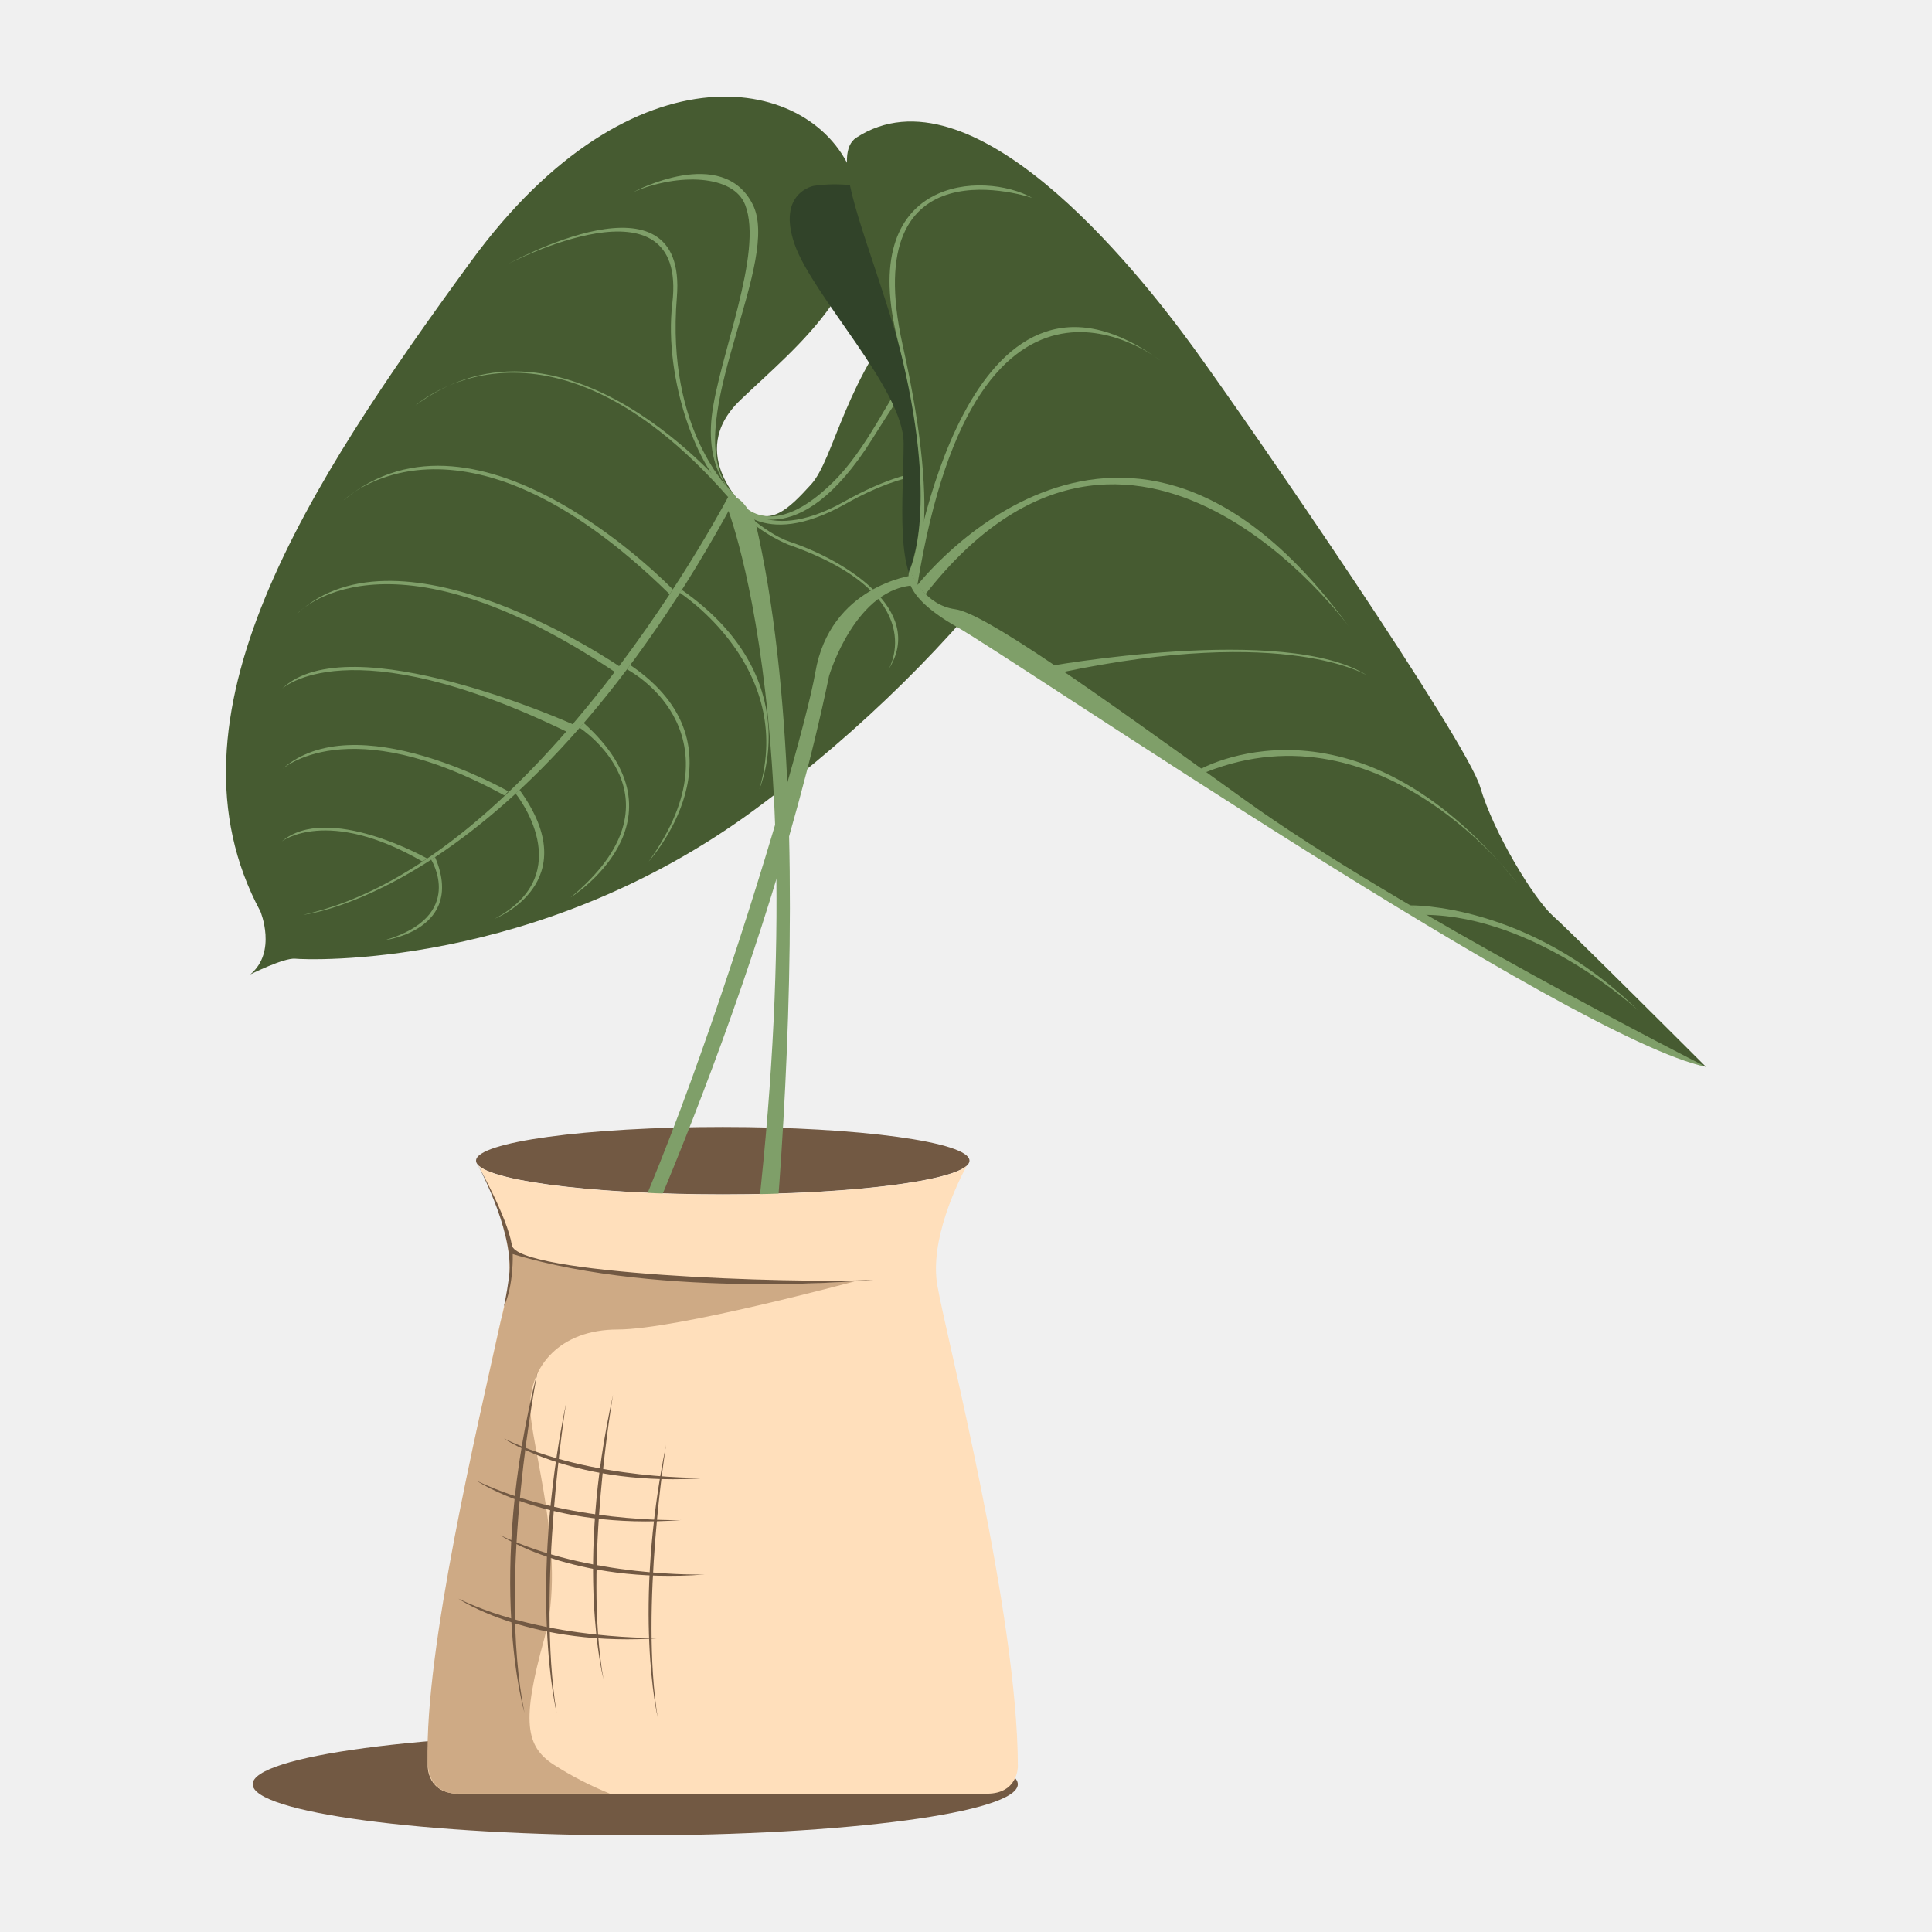
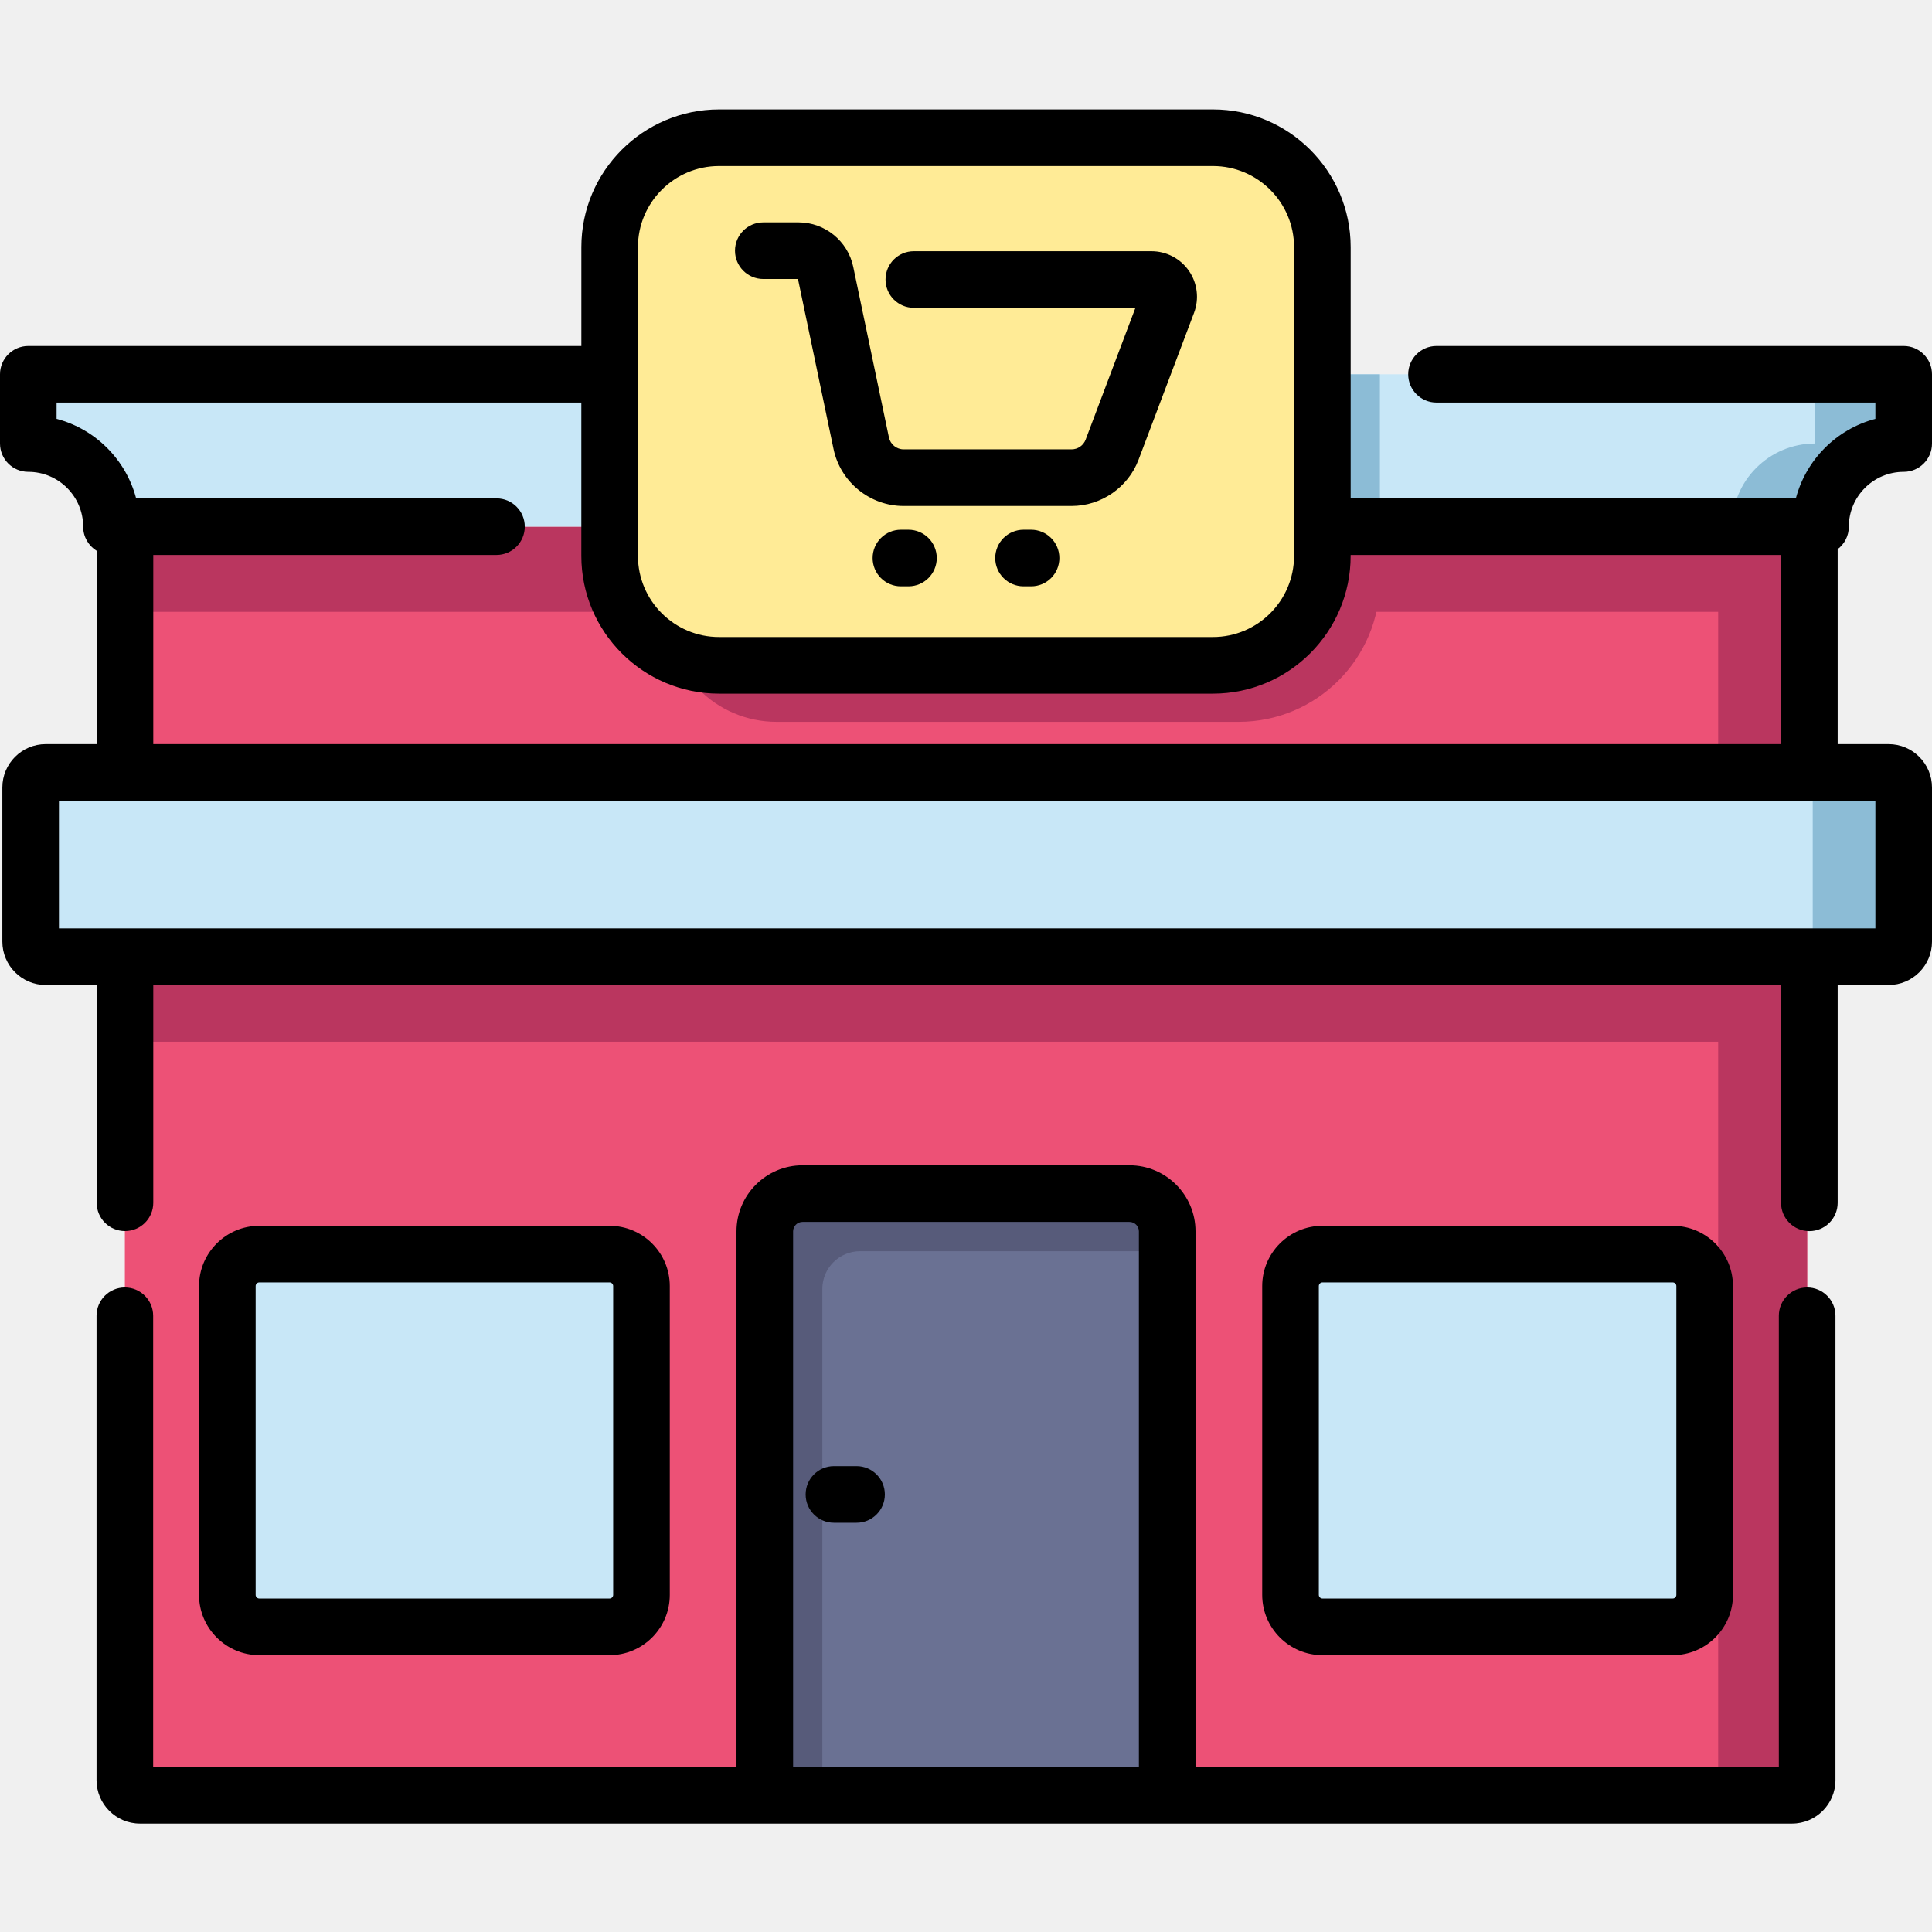
- <svg xmlns="http://www.w3.org/2000/svg" width="120" height="120" viewBox="0 0 120 120" fill="none">
-   <path d="M39.456 114C52.58 114 63.218 112.577 63.218 110.822C63.218 109.067 52.58 107.645 39.456 107.645C26.332 107.645 15.694 109.067 15.694 110.822C15.694 112.577 26.332 114 39.456 114Z" fill="#725943" />
-   <path d="M44.892 74.184C53.355 74.184 60.216 73.247 60.216 72.091C60.216 70.935 53.355 69.998 44.892 69.998C36.429 69.998 29.568 70.935 29.568 72.091C29.568 73.247 36.429 74.184 44.892 74.184Z" fill="#725943" />
-   <path d="M46.399 31.625C46.399 31.625 42.49 28.205 45.979 24.854C49.469 21.504 55.262 17.107 52.958 10.896C50.654 4.685 39.36 2.381 29.227 16.27C19.094 30.158 9.684 44.539 16.176 56.614C16.176 56.614 17.222 59.126 15.547 60.523C15.547 60.523 17.64 59.477 18.338 59.546C19.037 59.616 33.346 60.266 46.898 50.273C60.451 40.279 69.235 27.439 69.024 22.193C68.813 16.946 60.998 14.033 56.741 18.703C52.483 23.374 51.84 28.486 50.376 30.091C48.912 31.697 47.863 32.674 46.399 31.625Z" fill="#465B31" />
-   <path d="M39.36 11.918C39.36 11.918 44.88 8.954 46.759 12.71C48.482 16.157 42.874 25.19 44.839 29.628C45.047 30.106 45.355 30.534 45.744 30.881C45.744 30.881 43.79 29.462 44.21 25.841C44.63 22.219 47.446 15.689 46.282 12.72C45.554 10.848 42.142 10.74 39.36 11.918Z" fill="#7F9F69" />
-   <path d="M45.427 30.492C45.427 30.492 33.533 53.566 18.828 56.822C18.828 56.822 32.508 55.383 45.722 30.881L45.427 30.492Z" fill="#7F9F69" />
-   <path d="M31.577 16.387C31.577 16.387 42.739 10.529 41.76 18.83C41.196 23.575 43.423 29.39 45.36 30.658L45.434 30.533C45.434 30.533 41.354 26.774 42.041 18.468C42.727 10.162 31.577 16.387 31.577 16.387Z" fill="#7F9F69" />
-   <path d="M41.786 36.607C41.786 36.607 29.717 24.026 21.341 31.073C21.341 31.073 28.478 24.019 41.59 36.907L41.786 36.607Z" fill="#7F9F69" />
-   <path d="M38.51 41.414C38.51 41.414 24.924 32.069 18.456 38.117C18.456 38.117 23.878 32.141 38.242 41.772L38.51 41.414Z" fill="#7F9F69" />
-   <path d="M35.633 45.01C35.633 45.01 21.667 38.722 17.501 42.794C17.501 42.794 21.6 38.83 35.261 45.48L35.633 45.01Z" fill="#7F9F69" />
-   <path d="M31.577 49.154C31.577 49.154 22.039 43.702 17.501 47.796C17.501 47.796 21.55 44.033 31.318 49.402L31.577 49.154Z" fill="#7F9F69" />
-   <path d="M26.52 53.318C26.52 53.318 20.364 49.843 17.501 52.262C17.501 52.262 20.328 50.088 26.234 53.51L26.52 53.318Z" fill="#7F9F69" />
-   <path d="M45.12 31.385C45.12 31.385 51.936 48.058 45.389 87.425H47.069C47.069 87.425 51.66 52.625 46.908 32.371C46.896 32.371 45.634 29.83 45.12 31.385Z" fill="#7F9F69" />
-   <path d="M45.36 30.658C45.36 30.658 35.165 18.226 25.812 25.181C25.812 25.181 33.854 17.914 45.233 30.881L45.36 30.658Z" fill="#7F9F69" />
-   <path d="M45.722 30.881C45.722 30.881 47.515 34.104 51.737 29.952C55.958 25.8 57.043 17.561 63.569 19.901C63.569 19.901 66.535 20.527 66.082 25.308C66.082 25.308 66.216 20.609 63.442 20.074C59.671 19.354 58.615 20.201 54.158 27.298C49.62 34.522 45.936 32.04 45.502 31.08L45.722 30.881Z" fill="#7F9F69" />
-   <path d="M45.547 30.792C45.547 30.792 47.249 34.058 52.438 31.152C57.401 28.368 60.766 28.639 62.534 31.267C62.534 31.267 60.134 27.01 52.529 31.291C47.196 34.291 45.49 31.13 45.49 31.13L45.547 30.792Z" fill="#7F9F69" />
-   <path d="M45.49 31.13C45.49 31.13 47.41 33.101 49.056 33.65C52.373 34.75 57.55 37.872 55.193 41.57C55.193 41.57 57.962 36.962 48.953 33.823C47.624 33.253 46.44 32.393 45.485 31.308L45.49 31.13Z" fill="#7F9F69" />
-   <path d="M42.214 36.814C42.214 36.814 49.399 41.422 47.167 49.006C47.167 49.006 50.203 42.13 42.35 36.638L42.214 36.814Z" fill="#7F9F69" />
-   <path d="M38.94 41.573C38.94 41.573 46.188 45.271 40.291 53.51C40.291 53.51 46.711 46.423 39.142 41.304L38.94 41.573Z" fill="#7F9F69" />
-   <path d="M36 45.202C36 45.202 42.838 49.598 35.441 55.742C35.441 55.742 43.042 50.995 36.257 44.906L36 45.202Z" fill="#7F9F69" />
-   <path d="M32.026 49.289C32.026 49.289 36.034 54.24 30.72 57.067C30.72 57.067 36.466 54.838 32.268 49.061L32.026 49.289Z" fill="#7F9F69" />
-   <path d="M26.779 53.393C26.779 53.393 28.982 56.894 23.923 58.394C23.923 58.394 28.934 57.742 27.022 53.234L26.779 53.393Z" fill="#7F9F69" />
-   <path d="M50.544 11.544C50.544 11.544 48.24 11.964 49.356 15.175C50.472 18.386 56.126 24.178 56.126 27.528C56.126 30.878 55.536 36.072 57.482 36.907C59.743 37.867 87.326 54.401 90.122 54.821C90.122 54.821 89.285 47.422 84.955 41.976C80.626 36.53 63.247 9.66 50.544 11.544Z" fill="#314329" />
-   <path d="M56.532 35.347C56.532 35.347 56.755 36.881 58.639 37.579C60.523 38.278 76.997 49.579 79.44 51.259C81.883 52.939 101.006 64.519 105.962 66.264C105.962 66.264 97.658 57.958 96.47 56.904C95.282 55.85 92.772 51.739 91.934 48.878C91.097 46.018 77.834 26.69 74.136 21.6C70.438 16.51 60.314 3.936 53.196 8.544C50.16 10.5 59.938 24.667 56.532 35.347Z" fill="#465B31" />
-   <path d="M56.532 35.347C56.532 35.347 55.596 36.756 59.412 38.926C63.228 41.095 97.618 64.543 105.972 66.266C105.972 66.266 86.962 56.638 77.282 49.658C67.603 42.679 61.126 38.078 59.321 37.838C57.516 37.598 56.604 35.786 56.532 35.347Z" fill="#7F9F69" />
-   <path d="M56.484 35.45C56.484 35.45 58.45 31.591 55.788 21.252C53.112 10.855 61.169 10.618 64.114 12.293C64.114 12.293 53.196 8.544 56.066 21.434C58.706 33.257 56.659 35.743 56.659 35.743L56.484 35.45Z" fill="#7F9F69" />
-   <path d="M56.659 35.743C56.659 35.743 59.962 13.548 72.084 22.402C72.084 22.402 60.72 13.296 56.978 36.35L56.659 35.743Z" fill="#7F9F69" />
-   <path d="M56.978 36.35C56.978 36.35 69.84 19.73 83.786 38.926C83.786 38.926 70.358 20.446 57.482 36.907L56.978 36.35Z" fill="#7F9F69" />
-   <path d="M64.87 41.422C64.87 41.422 79.894 38.686 84.953 41.976C84.953 41.976 80.006 38.796 65.873 41.772L64.87 41.422Z" fill="#7F9F69" />
-   <path d="M74.429 47.837C74.429 47.837 84.029 42.206 94.21 54.821C94.21 54.821 85.906 43.593 74.911 47.957L74.429 47.837Z" fill="#7F9F69" />
-   <path d="M87.586 56.234C87.586 56.234 94.908 56.057 101.746 62.755C101.746 62.755 95.429 56.894 88.502 56.822L87.586 56.234Z" fill="#7F9F69" />
-   <path d="M56.659 35.743C56.659 35.743 51.552 36.401 50.64 41.772C49.728 47.143 39.677 80.556 34.373 84.37H36.605C36.605 84.37 47.083 63.151 51.497 41.976C51.497 41.976 53.162 36.353 56.981 36.35L56.659 35.743Z" fill="#7F9F69" />
-   <path d="M58.222 79.858C57.725 77.042 59.47 73.476 60.041 72.418C58.92 73.423 52.565 74.194 44.892 74.194C37.219 74.194 30.864 73.423 29.743 72.418C30.314 73.486 32.059 77.052 31.562 79.858C30.972 83.218 26.566 100.238 26.566 109.73C26.566 109.73 26.551 111.41 28.486 111.41H61.301C63.233 111.41 63.221 109.73 63.221 109.73C63.218 100.238 58.812 83.208 58.222 79.858Z" fill="#FFDFBB" />
-   <path d="M53.054 79.598C53.054 79.598 42 82.579 38.371 82.579C34.742 82.579 32.928 84.895 32.928 87.331C32.928 89.767 35.251 96.61 33.809 101.774C32.366 106.939 32.671 108.475 34.37 109.591C35.481 110.305 36.657 110.913 37.882 111.406H28.483C28.483 111.406 26.628 111.588 26.563 109.452C26.364 102.425 29.657 88.639 31.104 82.037C31.104 82.037 31.922 78.987 31.754 77.763C31.754 77.763 38.453 80.35 53.052 79.598" fill="#CEAA85" />
-   <path d="M29.616 72.24C29.616 72.24 31.495 75.54 31.793 77.338C32.09 79.135 48.938 79.738 54.25 79.498C54.25 79.498 41.162 80.719 31.846 77.892C31.846 77.892 31.915 79.829 31.296 81.161C31.453 80.448 31.57 79.727 31.646 79.001C31.81 76.226 29.616 72.24 29.616 72.24Z" fill="#725943" />
-   <path d="M33.394 85.162C33.394 85.162 30.85 97.865 32.575 106.38C32.575 106.38 30.113 98.074 33.394 85.162Z" fill="#725943" />
-   <path d="M35.165 87.12C35.165 87.12 33.312 98.64 34.57 106.368C34.56 106.37 32.777 98.834 35.165 87.12Z" fill="#725943" />
-   <path d="M38.078 86.64C38.078 86.64 36.226 97.2 37.481 104.292C37.481 104.287 35.69 97.378 38.078 86.64Z" fill="#725943" />
-   <path d="M41.369 89.746C41.369 89.746 39.754 99.871 40.848 106.658C40.848 106.658 39.286 100.039 41.369 89.746Z" fill="#725943" />
-   <path d="M44.004 91.793C44.004 91.793 36.804 92.002 31.301 89.35C31.301 89.35 35.76 92.422 44.004 91.793Z" fill="#725943" />
-   <path d="M42.305 94.414C42.305 94.414 35.105 94.623 29.602 91.971C29.602 91.971 34.08 95.04 42.305 94.414Z" fill="#725943" />
-   <path d="M43.774 97.795C43.774 97.795 36.574 98.004 31.07 95.352C31.07 95.352 35.537 98.422 43.774 97.795Z" fill="#725943" />
-   <path d="M41.17 101.736C41.17 101.736 33.97 101.945 28.464 99.293C28.464 99.293 32.933 102.365 41.17 101.736Z" fill="#725943" />
+ <svg xmlns="http://www.w3.org/2000/svg" width="69" height="69" viewBox="0 0 69 69" fill="none">
+   <g clip-path="url(#clip0_2347_1169)">
+     <path d="M4.459 18.81V63.578C4.459 63.875 4.7 64.117 4.998 64.117H64.002C64.299 64.117 64.541 63.875 64.541 63.578V18.81H4.459Z" fill="#ED5176" />
+     <path d="M4.459 34.163H64.541V37.204H4.459V34.163Z" fill="#BA365F" />
+     <path d="M4.459 18.81H64.541V21.851H4.459V18.81Z" fill="#BA365F" />
+     <path d="M23.829 18.81V21.873C23.829 24.03 25.578 25.78 27.736 25.78H44.238C47.024 25.78 49.282 23.522 49.282 20.736V18.81H23.829Z" fill="#BA365F" />
+     <path d="M61.363 18.81V63.578C61.363 63.875 61.121 64.117 60.824 64.117H64.002C64.299 64.117 64.541 63.875 64.541 63.578V18.81H61.363Z" fill="#BA365F" />
+     <path d="M27.314 43.977V64.117H41.686V43.977C41.686 43.233 41.083 42.629 40.338 42.629H28.663C27.918 42.629 27.314 43.233 27.314 43.977V43.977Z" fill="#6A7193" />
+     <path d="M29.369 46.034C29.369 45.29 29.973 44.686 30.717 44.686H41.686V43.977C41.686 43.233 41.083 42.629 40.338 42.629H28.663C27.918 42.629 27.314 43.233 27.314 43.977V64.117H29.369V46.034Z" fill="#575B7A" />
+     <path d="M1.094 28.122V33.624C1.094 33.921 1.336 34.163 1.633 34.163H67.367C67.664 34.163 67.906 33.921 67.906 33.624V28.122C67.906 27.824 67.664 27.583 67.367 27.583H1.633C1.336 27.583 1.094 27.824 1.094 28.122V28.122Z" fill="#C8E7F7" />
+     <path d="M67.367 27.583H64.201C64.499 27.583 64.74 27.824 64.74 28.122V33.624C64.74 33.921 64.499 34.163 64.201 34.163H67.367C67.665 34.163 67.906 33.921 67.906 33.624V28.122C67.906 27.824 67.665 27.583 67.367 27.583Z" fill="#8CBCD6" />
+     <path d="M46.09 45.931V56.961C46.09 57.591 46.6 58.102 47.231 58.102H59.74C60.37 58.102 60.881 57.591 60.881 56.961V45.931C60.881 45.301 60.37 44.79 59.74 44.79H47.231C46.6 44.79 46.09 45.301 46.09 45.931Z" fill="#C8E7F7" />
+     <path d="M8.119 45.931V56.961C8.119 57.591 8.63 58.102 9.26 58.102H21.769C22.399 58.102 22.91 57.591 22.91 56.961V45.931C22.91 45.301 22.399 44.79 21.769 44.79H9.26C8.63 44.79 8.119 45.301 8.119 45.931Z" fill="#C8E7F7" />
+     <path d="M67.989 15.84V13.368H1.011V15.84C2.651 15.84 3.98 17.17 3.98 18.81H65.02C65.02 17.169 66.349 15.84 67.989 15.84Z" fill="#C8E7F7" />
+     <path d="M23.829 13.368H49.282V18.81H23.829V13.368Z" fill="#8CBCD6" />
+     <path d="M64.823 13.368V15.84C63.184 15.84 61.854 17.169 61.854 18.81H65.02C65.02 17.169 66.349 15.84 67.989 15.84V13.368H64.823Z" fill="#8CBCD6" />
+     <path d="M21.774 8.826V19.854C21.774 22.013 23.523 23.761 25.681 23.761H43.319C45.477 23.761 47.226 22.013 47.226 19.854V8.826C47.226 6.668 45.477 4.919 43.319 4.919H25.681C23.523 4.919 21.774 6.668 21.774 8.826V8.826Z" fill="#FFEB96" />
+     <path d="M64.541 45.981C63.983 45.981 63.53 46.434 63.53 46.992V63.106H42.697V43.977C42.697 42.676 41.638 41.618 40.338 41.618H28.662C27.362 41.618 26.303 42.677 26.303 43.977V63.106H5.47V46.992C5.47 46.434 5.017 45.981 4.459 45.981C3.9 45.981 3.448 46.434 3.448 46.992V63.578C3.448 64.432 4.144 65.128 4.998 65.128H64.002C64.856 65.128 65.552 64.432 65.552 63.578V46.992C65.552 46.434 65.1 45.981 64.541 45.981ZM28.325 63.106V43.977C28.325 43.791 28.476 43.64 28.662 43.64H40.338C40.524 43.64 40.675 43.791 40.675 43.977V63.106H28.325Z" fill="black" />
+     <path d="M59.74 59.113C60.926 59.113 61.892 58.147 61.892 56.961V45.931C61.892 44.744 60.926 43.779 59.74 43.779H47.231C46.045 43.779 45.079 44.744 45.079 45.931V56.961C45.079 58.147 46.045 59.113 47.231 59.113H59.74ZM47.101 56.961V45.931C47.101 45.859 47.159 45.801 47.231 45.801H59.74C59.812 45.801 59.87 45.859 59.87 45.931V56.961C59.87 57.033 59.812 57.091 59.74 57.091H47.231C47.159 57.091 47.101 57.033 47.101 56.961Z" fill="black" />
+     <path d="M21.769 59.113C22.955 59.113 23.921 58.147 23.921 56.961V45.931C23.921 44.744 22.955 43.779 21.769 43.779H9.26C8.074 43.779 7.108 44.744 7.108 45.931V56.961C7.108 58.147 8.074 59.113 9.26 59.113H21.769ZM9.13 56.961V45.931C9.13 45.859 9.188 45.801 9.26 45.801H21.769C21.841 45.801 21.899 45.859 21.899 45.931V56.961C21.899 57.033 21.841 57.091 21.769 57.091H9.26C9.188 57.091 9.13 57.033 9.13 56.961Z" fill="black" />
+     <path d="M66.03 18.809C66.03 17.73 66.909 16.852 67.989 16.852C68.548 16.852 69 16.399 69 15.841V13.368C69 12.81 68.548 12.357 67.989 12.357H51.304C50.746 12.357 50.293 12.81 50.293 13.368C50.293 13.926 50.746 14.378 51.304 14.378H66.978V14.96C65.594 15.323 64.502 16.415 64.138 17.799H48.238V8.826C48.238 6.114 46.031 3.908 43.32 3.908H25.681C22.969 3.908 20.763 6.114 20.763 8.826V12.357H1.011C0.452 12.357 0 12.81 0 13.368V15.841C0 16.399 0.452 16.852 1.011 16.852C2.091 16.852 2.97 17.73 2.97 18.809C2.97 19.174 3.163 19.494 3.453 19.672V26.575H1.634C0.779 26.575 0.084 27.271 0.084 28.125V33.629C0.084 34.483 0.779 35.179 1.634 35.179H3.453V42.956C3.453 43.515 3.905 43.967 4.464 43.967C5.022 43.967 5.474 43.515 5.474 42.956V35.179H63.609V42.958C63.609 43.516 64.062 43.969 64.62 43.969C65.178 43.969 65.631 43.516 65.631 42.958V35.179H67.45C68.305 35.179 69 34.483 69 33.629V28.125C69 27.271 68.305 26.575 67.45 26.575H65.631V19.614C65.873 19.429 66.03 19.138 66.03 18.809V18.809ZM22.784 8.826C22.784 7.229 24.084 5.93 25.68 5.93H43.319C44.916 5.93 46.216 7.229 46.216 8.826V19.854C46.216 21.451 44.916 22.751 43.319 22.751H25.681C24.084 22.751 22.784 21.451 22.784 19.854V8.826H22.784ZM66.978 33.157H2.105V28.597H66.978V33.157ZM5.474 26.575V19.82H17.731C18.29 19.82 18.742 19.368 18.742 18.809C18.742 18.251 18.29 17.799 17.731 17.799H4.862C4.498 16.415 3.405 15.323 2.021 14.96V14.378H20.762V19.855C20.762 22.566 22.969 24.773 25.68 24.773H43.319C46.031 24.773 48.237 22.566 48.237 19.855V19.82H63.609V26.575H5.474Z" fill="black" />
+     <path d="M30.592 52.362H29.783C29.225 52.362 28.773 52.815 28.773 53.373C28.773 53.931 29.225 54.384 29.783 54.384H30.592C31.15 54.384 31.602 53.931 31.602 53.373C31.602 52.815 31.15 52.362 30.592 52.362Z" fill="black" />
+     <path d="M27.26 9.964H28.499L29.77 16.039C30.016 17.216 31.068 18.071 32.271 18.071H38.272C39.329 18.071 40.29 17.406 40.663 16.418L42.645 11.171C42.833 10.672 42.765 10.112 42.462 9.673C42.158 9.234 41.658 8.972 41.125 8.972H32.636C32.078 8.972 31.626 9.424 31.626 9.983C31.626 10.541 32.078 10.993 32.636 10.993H40.551L38.772 15.704C38.694 15.91 38.493 16.049 38.273 16.049H32.271C32.02 16.049 31.8 15.87 31.748 15.625L30.472 9.526C30.28 8.608 29.46 7.942 28.522 7.942H27.261C26.702 7.942 26.25 8.394 26.25 8.953C26.25 9.511 26.702 9.964 27.26 9.964V9.964Z" fill="black" />
+     <path d="M32.445 18.919H32.175C31.617 18.919 31.165 19.371 31.165 19.93C31.165 20.488 31.617 20.94 32.175 20.94H32.445C33.003 20.94 33.456 20.488 33.456 19.93C33.456 19.371 33.003 18.919 32.445 18.919Z" fill="black" />
+     <path d="M36.825 18.919H36.555C35.997 18.919 35.544 19.371 35.544 19.93C35.544 20.488 35.997 20.94 36.555 20.94H36.825C37.383 20.94 37.835 20.488 37.835 19.93C37.835 19.371 37.383 18.919 36.825 18.919Z" fill="black" />
+   </g>
+   <defs>
+     <clipPath id="clip0_2347_1169">
+       <rect width="69" height="69" fill="white" />
+     </clipPath>
+   </defs>
</svg>
